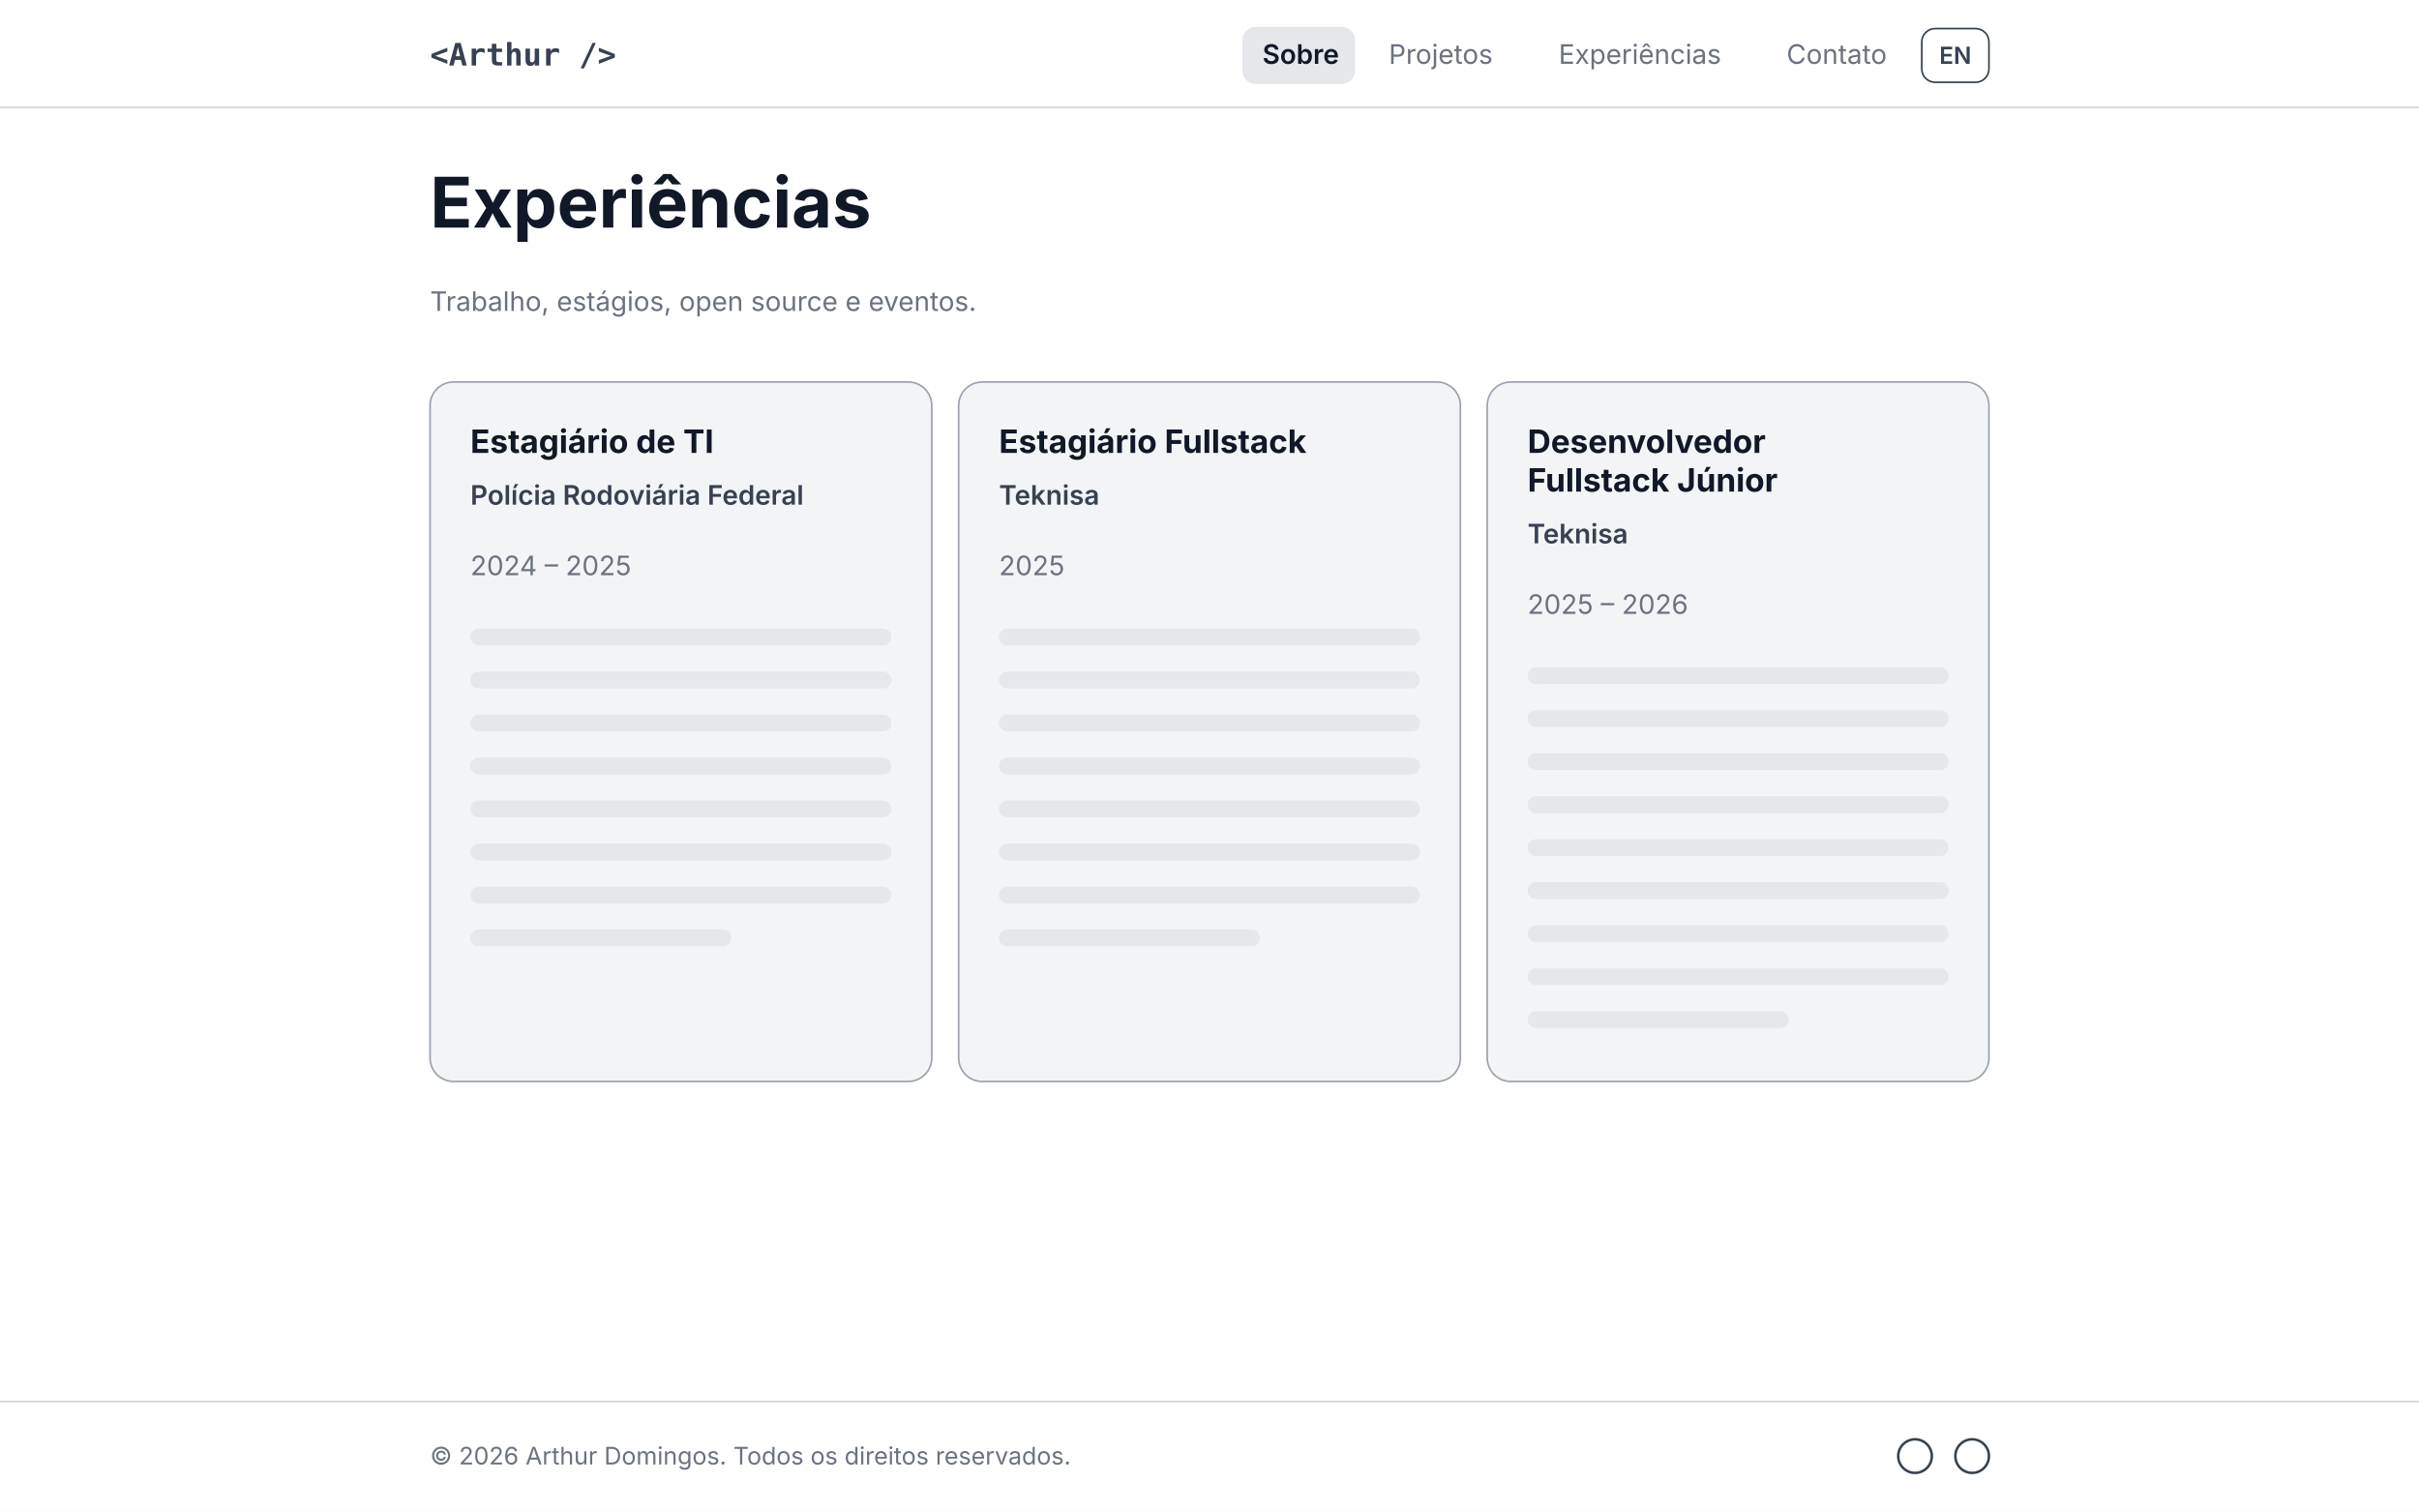
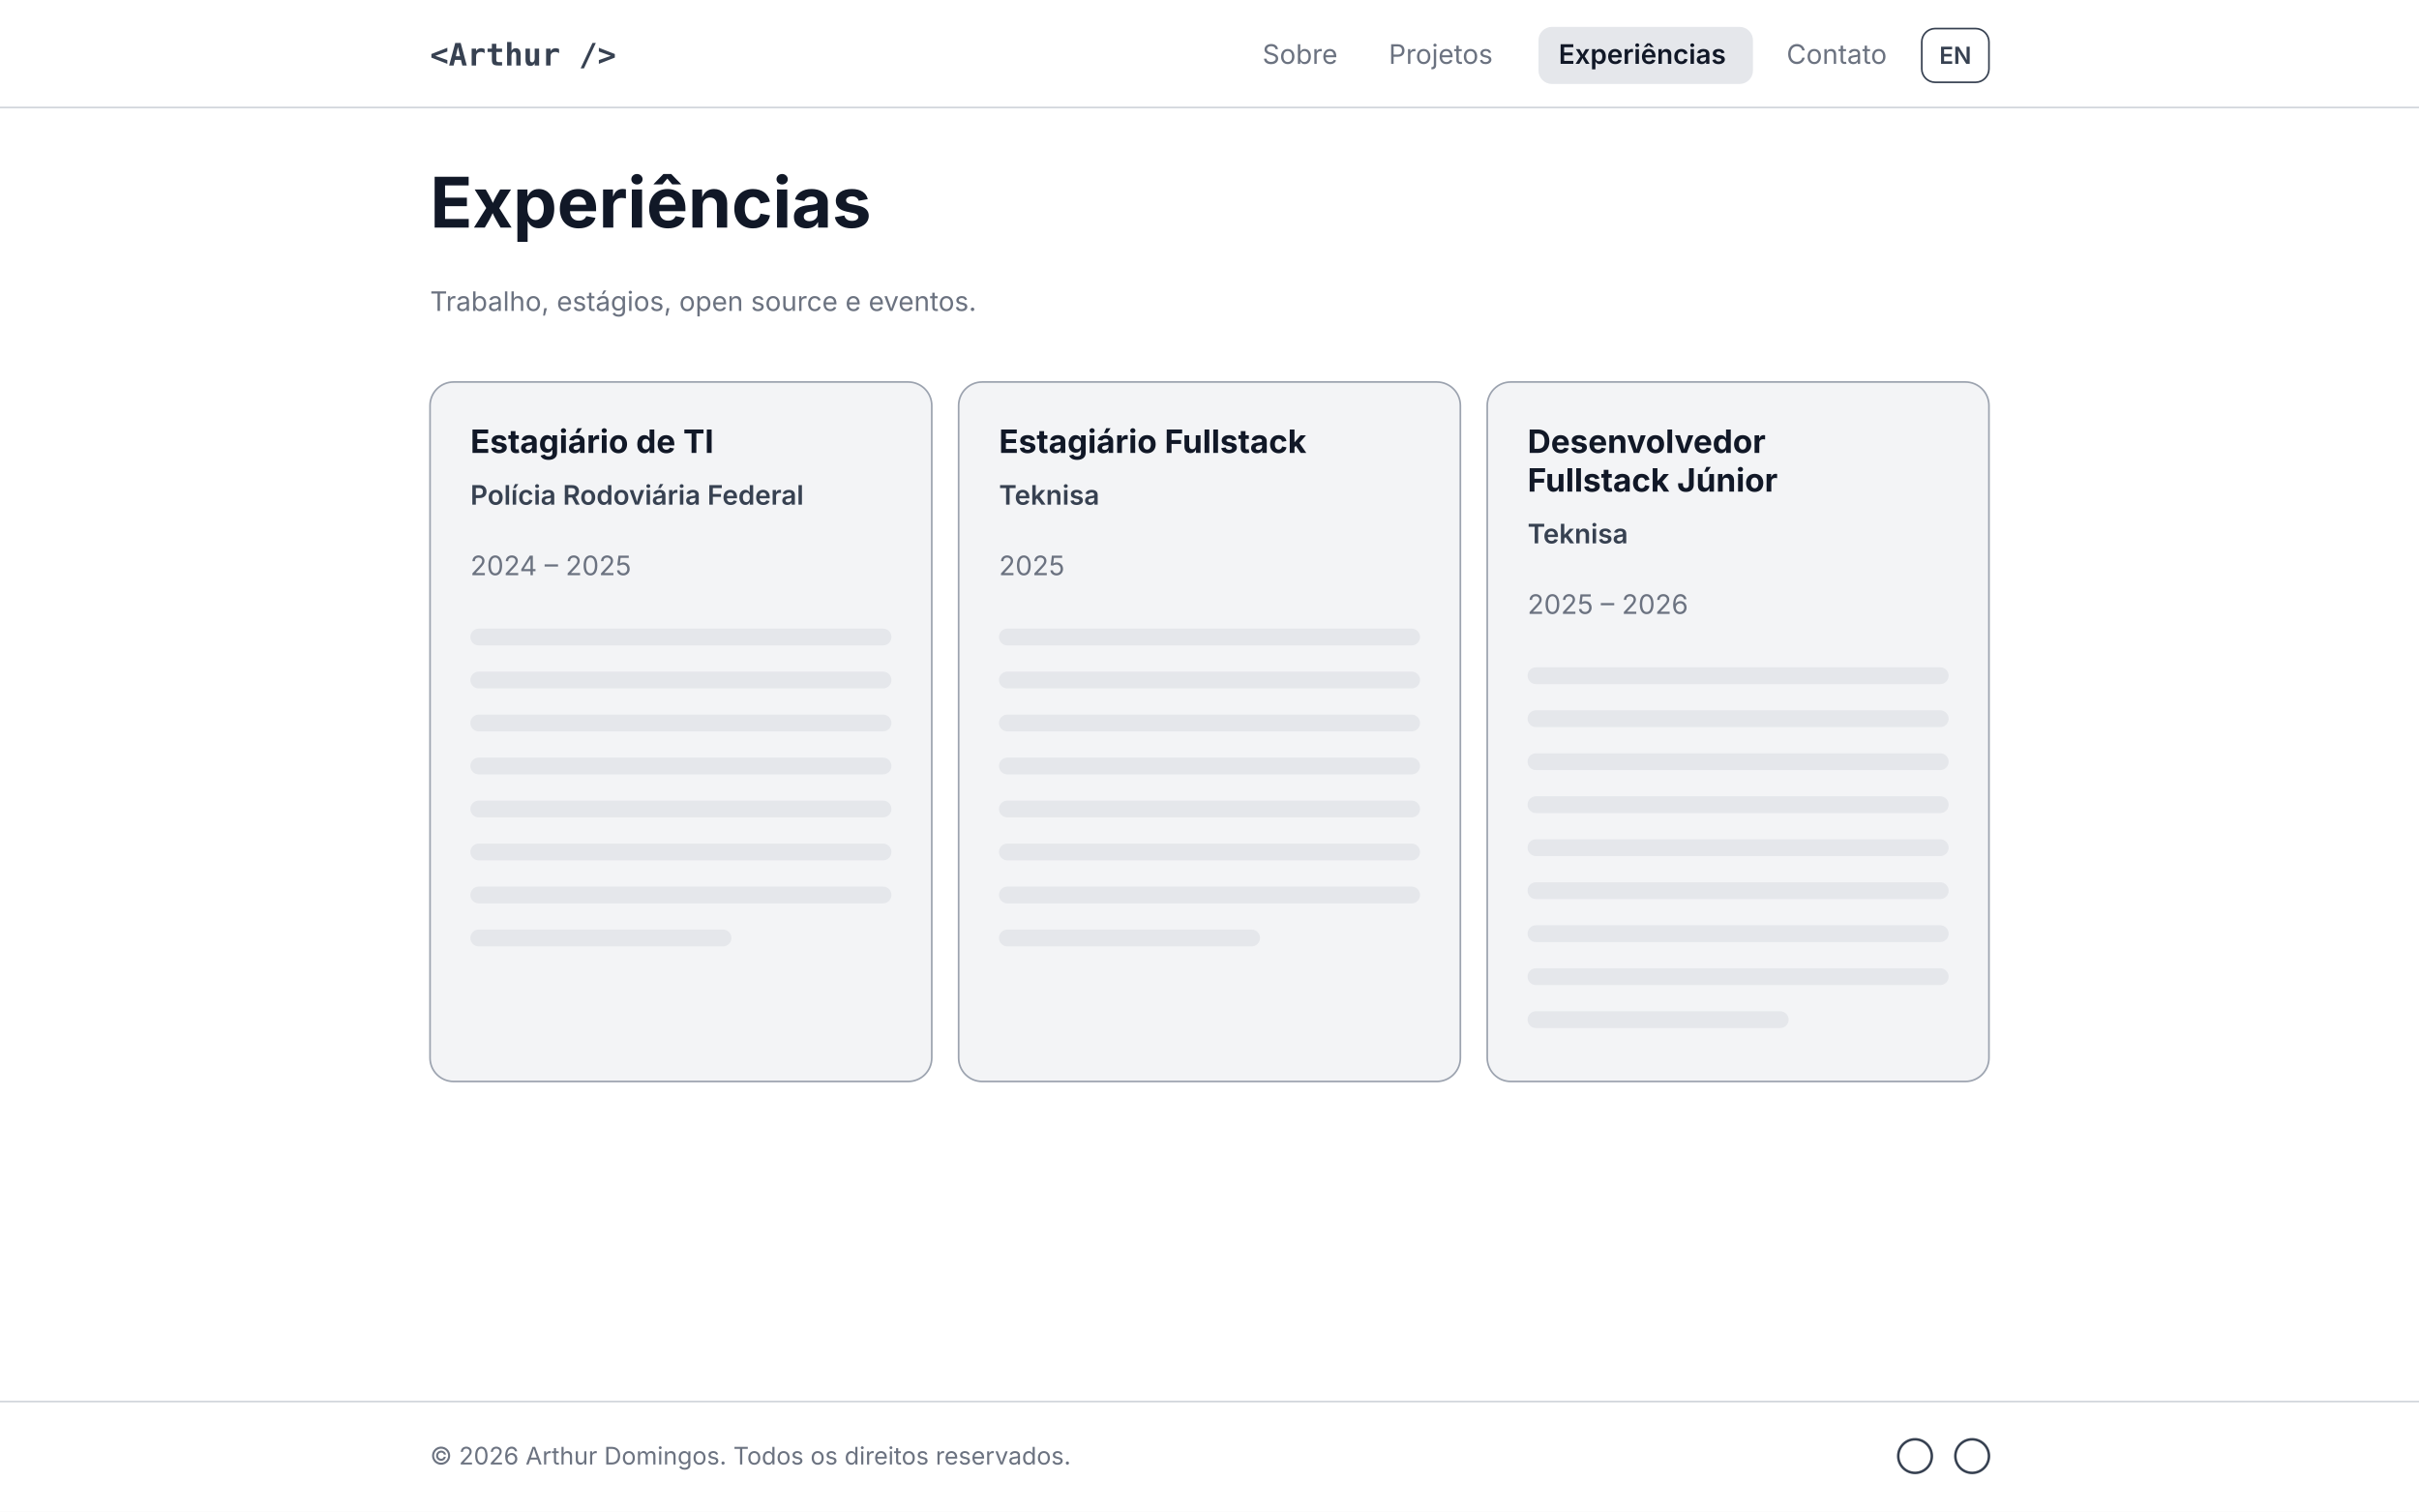
<svg xmlns="http://www.w3.org/2000/svg" width="1440" height="900" viewBox="0 0 1440 900">
  <g id="Desktop — 03 Experiencias">
    <rect x="0" y="0" width="1440" height="900" rx="0" fill="#FFFFFF" />
    <g id="Main">
      <g id="Página Experiências">
        <text x="256" y="135.52" font-family="Inter, Arial, sans-serif" font-size="41.6" font-weight="700" fill="#111827">Experiências</text>
        <text x="256" y="185.12" font-family="Inter, Arial, sans-serif" font-size="16" font-weight="400" fill="#6B7280">Trabalho, estágios, open source e eventos.</text>
        <g id="Card — Estagiário de TI">
          <rect x="256" y="227.456" width="298.667" height="416.48" rx="14" fill="#F3F4F6" stroke="#9CA3AF" stroke-width="1" />
          <text x="280" y="269.696" font-family="Inter, Arial, sans-serif" font-size="19.2" font-weight="700" fill="#111827">Estagiário de TI</text>
          <text x="280" y="300.496" font-family="Inter, Arial, sans-serif" font-size="16" font-weight="600" fill="#374151">Polícia Rodoviária Federal</text>
          <text x="280" y="342.496" font-family="Inter, Arial, sans-serif" font-size="16" font-weight="400" fill="#6B7280">2024 – 2025</text>
          <rect x="280" y="374.296" width="250.667" height="10" rx="5" fill="#E5E7EB" />
          <rect x="280" y="399.896" width="250.667" height="10" rx="5" fill="#E5E7EB" />
          <rect x="280" y="425.496" width="250.667" height="10" rx="5" fill="#E5E7EB" />
          <rect x="280" y="451.096" width="250.667" height="10" rx="5" fill="#E5E7EB" />
          <rect x="280" y="476.696" width="250.667" height="10" rx="5" fill="#E5E7EB" />
          <rect x="280" y="502.296" width="250.667" height="10" rx="5" fill="#E5E7EB" />
          <rect x="280" y="527.896" width="250.667" height="10" rx="5" fill="#E5E7EB" />
          <rect x="280" y="553.496" width="155.413" height="10" rx="5" fill="#E5E7EB" />
        </g>
        <g id="Card — Estagiário Fullstack">
          <rect x="570.667" y="227.456" width="298.667" height="416.48" rx="14" fill="#F3F4F6" stroke="#9CA3AF" stroke-width="1" />
          <text x="594.667" y="269.696" font-family="Inter, Arial, sans-serif" font-size="19.2" font-weight="700" fill="#111827">Estagiário Fullstack</text>
          <text x="594.667" y="300.496" font-family="Inter, Arial, sans-serif" font-size="16" font-weight="600" fill="#374151">Teknisa</text>
          <text x="594.667" y="342.496" font-family="Inter, Arial, sans-serif" font-size="16" font-weight="400" fill="#6B7280">2025</text>
          <rect x="594.667" y="374.296" width="250.667" height="10" rx="5" fill="#E5E7EB" />
          <rect x="594.667" y="399.896" width="250.667" height="10" rx="5" fill="#E5E7EB" />
          <rect x="594.667" y="425.496" width="250.667" height="10" rx="5" fill="#E5E7EB" />
          <rect x="594.667" y="451.096" width="250.667" height="10" rx="5" fill="#E5E7EB" />
          <rect x="594.667" y="476.696" width="250.667" height="10" rx="5" fill="#E5E7EB" />
          <rect x="594.667" y="502.296" width="250.667" height="10" rx="5" fill="#E5E7EB" />
          <rect x="594.667" y="527.896" width="250.667" height="10" rx="5" fill="#E5E7EB" />
          <rect x="594.667" y="553.496" width="155.413" height="10" rx="5" fill="#E5E7EB" />
        </g>
        <g id="Card — Desenvolvedor Fullstack Júnior">
          <rect x="885.333" y="227.456" width="298.667" height="416.48" rx="14" fill="#F3F4F6" stroke="#9CA3AF" stroke-width="1" />
          <text x="909.333" y="269.696" font-family="Inter, Arial, sans-serif" font-size="19.2" font-weight="700" fill="#111827">Desenvolvedor</text>
          <text x="909.333" y="292.736" font-family="Inter, Arial, sans-serif" font-size="19.2" font-weight="700" fill="#111827">Fullstack Júnior</text>
          <text x="909.333" y="323.536" font-family="Inter, Arial, sans-serif" font-size="16" font-weight="600" fill="#374151">Teknisa</text>
          <text x="909.333" y="365.536" font-family="Inter, Arial, sans-serif" font-size="16" font-weight="400" fill="#6B7280">2025 – 2026</text>
          <rect x="909.333" y="397.336" width="250.667" height="10" rx="5" fill="#E5E7EB" />
          <rect x="909.333" y="422.936" width="250.667" height="10" rx="5" fill="#E5E7EB" />
          <rect x="909.333" y="448.536" width="250.667" height="10" rx="5" fill="#E5E7EB" />
          <rect x="909.333" y="474.136" width="250.667" height="10" rx="5" fill="#E5E7EB" />
          <rect x="909.333" y="499.736" width="250.667" height="10" rx="5" fill="#E5E7EB" />
          <rect x="909.333" y="525.336" width="250.667" height="10" rx="5" fill="#E5E7EB" />
          <rect x="909.333" y="550.936" width="250.667" height="10" rx="5" fill="#E5E7EB" />
          <rect x="909.333" y="576.536" width="250.667" height="10" rx="5" fill="#E5E7EB" />
          <rect x="909.333" y="602.136" width="155.413" height="10" rx="5" fill="#E5E7EB" />
        </g>
      </g>
    </g>
    <g id="Footer">
      <rect x="0" y="834" width="1440" height="66" rx="0" fill="#FFFFFF" />
      <rect x="0" y="834" width="1440" height="1" rx="0" fill="#D1D5DB" />
      <text x="256" y="872" font-family="Inter, Arial, sans-serif" font-size="14.4" font-weight="400" fill="#6B7280">© 2026 Arthur Domingos. Todos os direitos reservados.</text>
      <circle cx="1140" cy="867" r="10" fill="none" stroke="#374151" stroke-width="1.5" />
      <circle cx="1174" cy="867" r="10" fill="none" stroke="#374151" stroke-width="1.5" />
    </g>
    <g id="Header">
      <rect x="0" y="0" width="1440" height="64" rx="0" fill="#FFFFFF" />
      <line x1="0" y1="64" x2="1440" y2="64" stroke="#D1D5DB" stroke-width="1" />
      <text x="256" y="39" font-family="Roboto Mono, monospace" font-size="18.4" font-weight="700" fill="#374151">&lt;Arthur /&gt;</text>
-       <rect x="739.52" y="16" width="67.2" height="34" rx="8" fill="#E5E7EB" />
-       <text x="751.52" y="38" font-family="Inter, Arial, sans-serif" font-size="16" font-weight="600" fill="#111827">Sobre</text>
+       <rect x="915.84" y="16" width="127.68" height="34" rx="8" fill="#E5E7EB" />
+       <text x="751.52" y="38" font-family="Inter, Arial, sans-serif" font-size="16" font-weight="400" fill="#6B7280">Sobre</text>
      <text x="826.72" y="38" font-family="Inter, Arial, sans-serif" font-size="16" font-weight="400" fill="#6B7280">Projetos</text>
-       <text x="927.84" y="38" font-family="Inter, Arial, sans-serif" font-size="16" font-weight="400" fill="#6B7280">Experiências</text>
+       <text x="927.84" y="38" font-family="Inter, Arial, sans-serif" font-size="16" font-weight="600" fill="#111827">Experiências</text>
      <text x="1063.52" y="38" font-family="Inter, Arial, sans-serif" font-size="16" font-weight="400" fill="#6B7280">Contato</text>
      <rect x="1144" y="17" width="40" height="32" rx="8" fill="none" stroke="#374151" stroke-width="1" />
      <text x="1164" y="38" font-family="Inter, Arial, sans-serif" font-size="14" font-weight="600" fill="#374151" text-anchor="middle">EN</text>
    </g>
  </g>
</svg>
